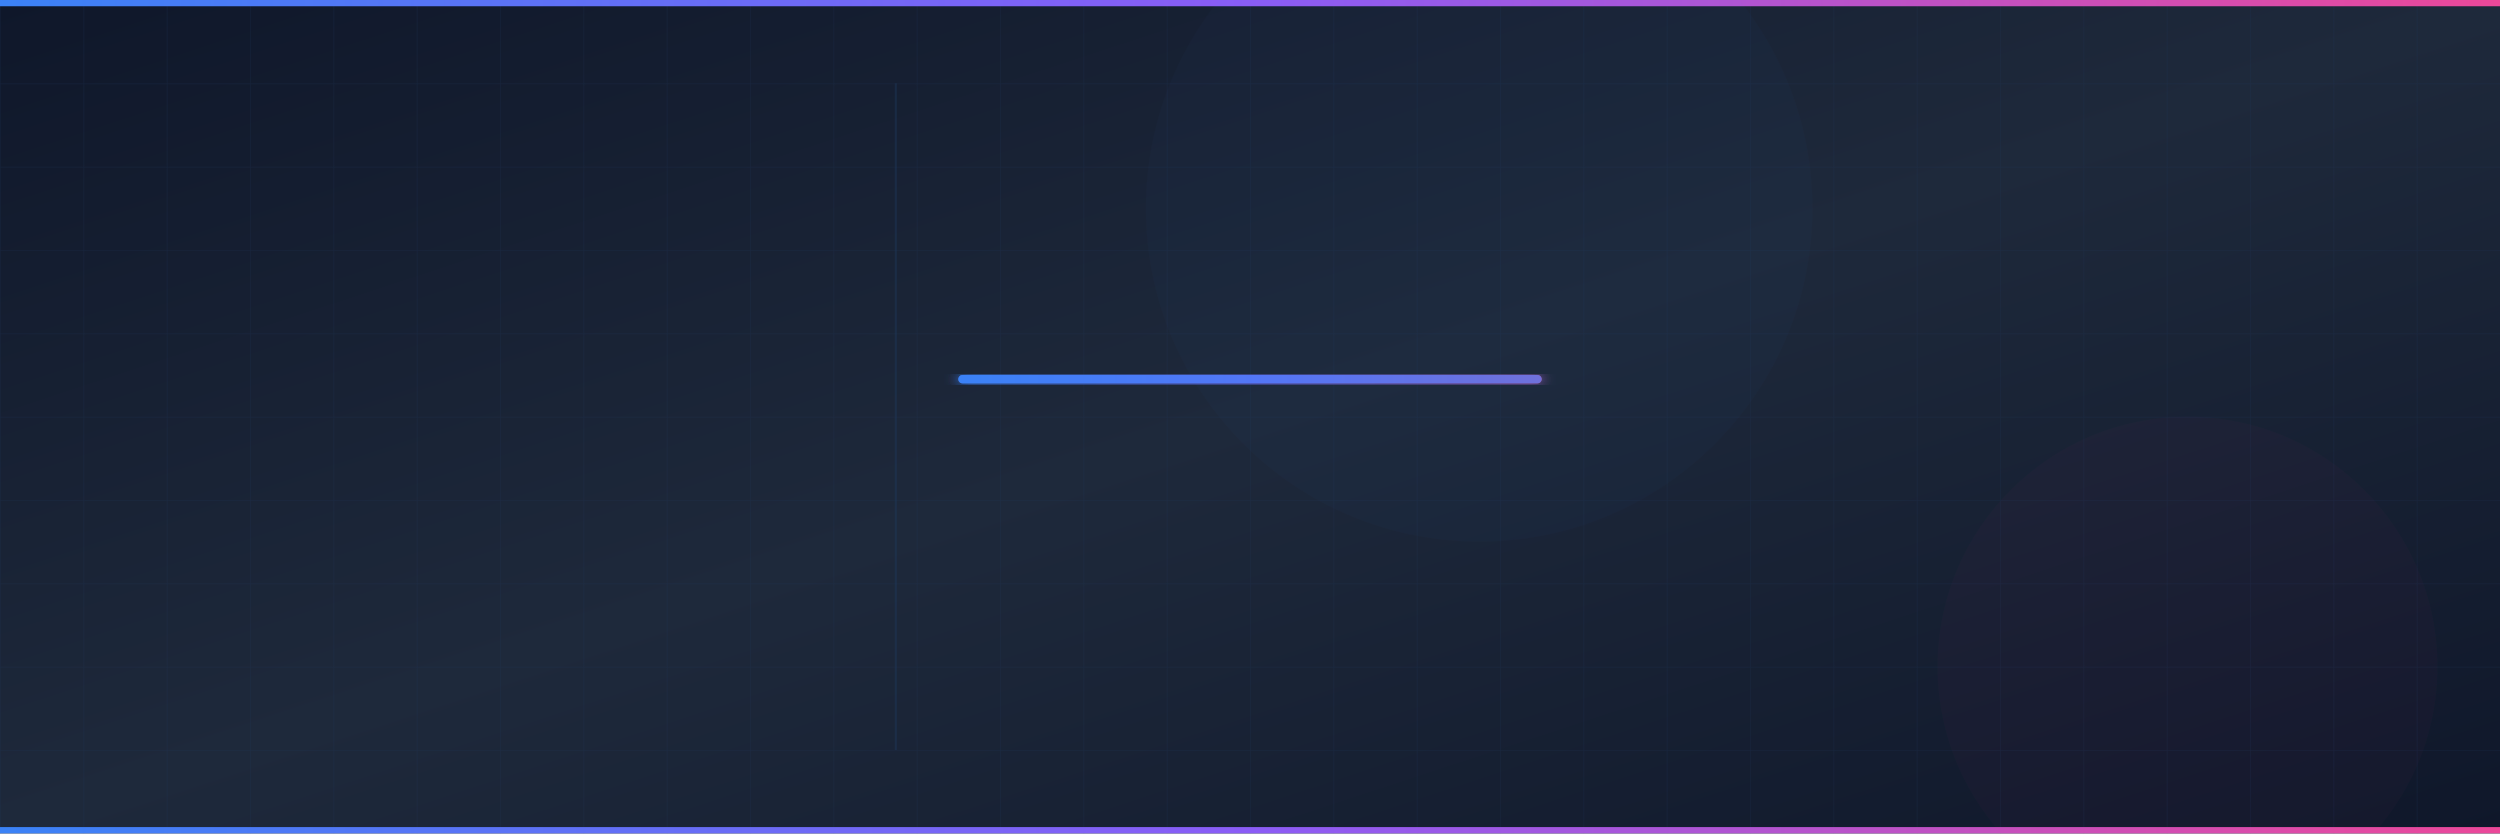
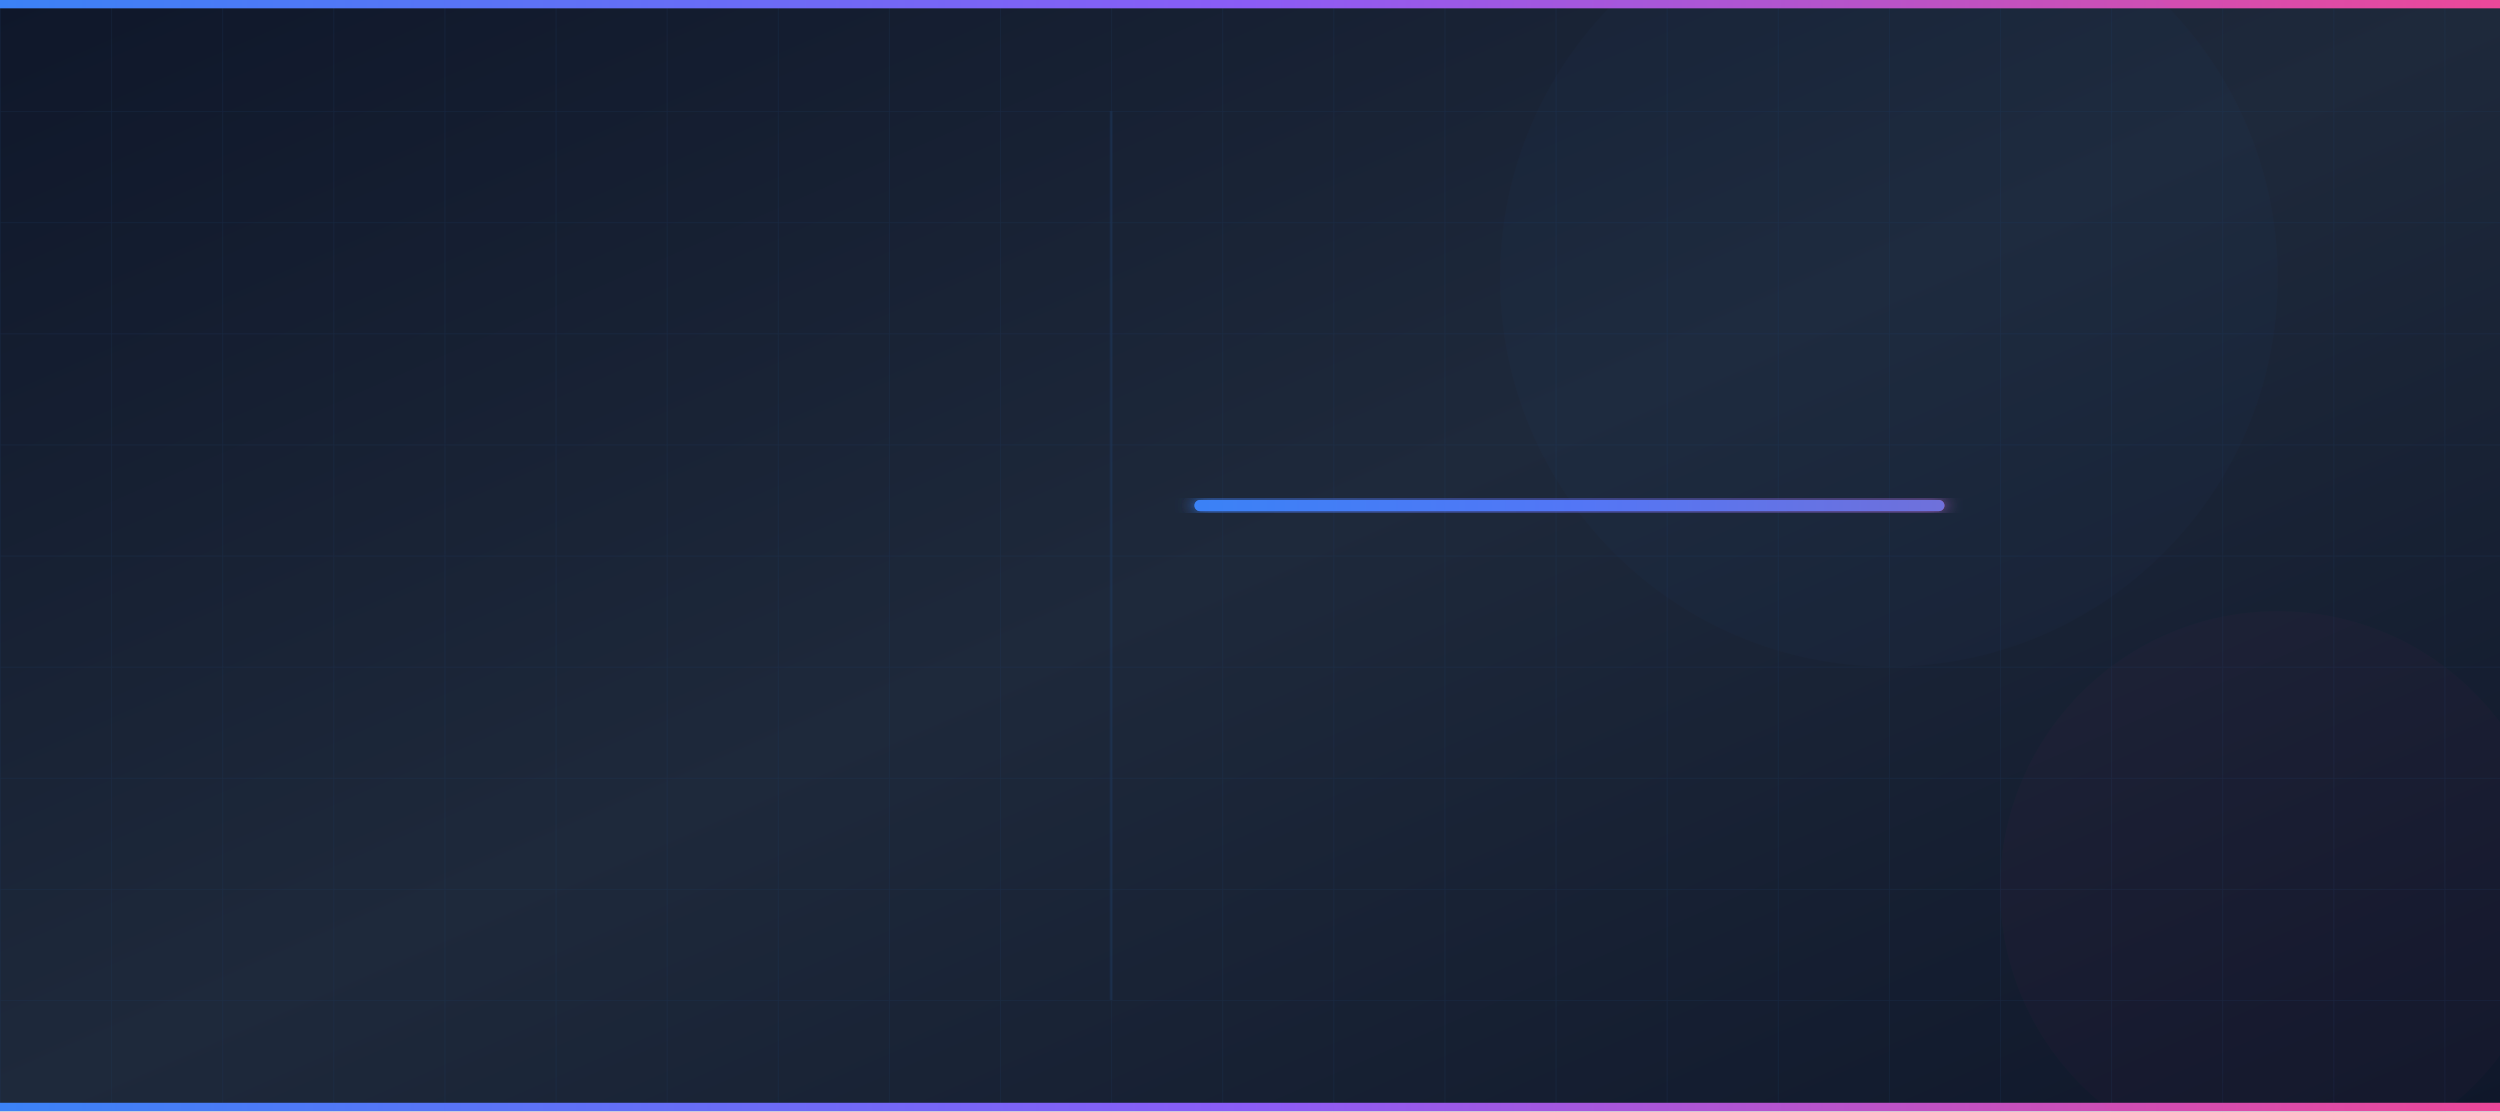
- <svg xmlns="http://www.w3.org/2000/svg" viewBox="0 0 1200 400" width="1200" height="400">
+ <svg xmlns="http://www.w3.org/2000/svg" viewBox="0 0 900 400" width="900" height="400">
  <defs>
    <linearGradient id="bg" x1="0%" y1="0%" x2="100%" y2="100%">
      <stop offset="0%" style="stop-color:#0f172a" />
      <stop offset="50%" style="stop-color:#1e293b" />
      <stop offset="100%" style="stop-color:#0f172a" />
    </linearGradient>
    <linearGradient id="shimmer" x1="0%" y1="0%" x2="100%" y2="0%" gradientUnits="userSpaceOnUse">
      <stop offset="0%" style="stop-color:#3b82f6">
        <animate attributeName="stop-color" values="#3b82f6;#ec4899;#8b5cf6;#3b82f6" dur="4s" repeatCount="indefinite" />
      </stop>
      <stop offset="50%" style="stop-color:#8b5cf6">
        <animate attributeName="stop-color" values="#8b5cf6;#3b82f6;#ec4899;#8b5cf6" dur="4s" repeatCount="indefinite" />
      </stop>
      <stop offset="100%" style="stop-color:#ec4899">
        <animate attributeName="stop-color" values="#ec4899;#8b5cf6;#3b82f6;#ec4899" dur="4s" repeatCount="indefinite" />
      </stop>
    </linearGradient>
    <linearGradient id="underlineShimmer" x1="-100%" y1="0%" x2="0%" y2="0%">
      <stop offset="0%" style="stop-color:#3b82f6" />
      <stop offset="40%" style="stop-color:#8b5cf6" />
      <stop offset="60%" style="stop-color:#ec4899" />
      <stop offset="100%" style="stop-color:#3b82f6" />
      <animate attributeName="x1" values="-100%;100%" dur="3s" repeatCount="indefinite" />
      <animate attributeName="x2" values="0%;200%" dur="3s" repeatCount="indefinite" />
    </linearGradient>
    <linearGradient id="accent" x1="0%" y1="0%" x2="100%" y2="0%">
      <stop offset="0%" style="stop-color:#3b82f6" />
      <stop offset="50%" style="stop-color:#8b5cf6" />
      <stop offset="100%" style="stop-color:#ec4899" />
    </linearGradient>
    <filter id="glow">
      <feGaussianBlur stdDeviation="3" result="blur" />
      <feMerge>
        <feMergeNode in="blur" />
        <feMergeNode in="SourceGraphic" />
      </feMerge>
    </filter>
    <filter id="glowSoft">
      <feGaussianBlur stdDeviation="5" result="blur" />
      <feMerge>
        <feMergeNode in="blur" />
        <feMergeNode in="SourceGraphic" />
      </feMerge>
    </filter>
    <pattern id="grid" width="40" height="40" patternUnits="userSpaceOnUse">
      <path d="M 40 0 L 0 0 0 40" fill="none" stroke="#1e3a5f" stroke-width="0.5" opacity="0.3" />
    </pattern>
    <polygon id="hex" points="20,0 38.66,10 38.66,30 20,40 1.34,30 1.34,10" fill="none" />
  </defs>
-   <rect width="1200" height="400" fill="url(#bg)" />
-   <rect width="1200" height="400" fill="url(#grid)" />
-   <rect x="0" y="0" width="1200" height="3" fill="url(#shimmer)" />
-   <rect x="0" y="397" width="1200" height="3" fill="url(#shimmer)" />
-   <g opacity="0">
-     <animate attributeName="opacity" from="0" to="0.07" dur="1.5s" begin="2.8s" fill="freeze" />
-     <line x1="790" y1="68" x2="890" y2="44" stroke="#3b82f6" stroke-width="1" />
-     <line x1="890" y1="44" x2="985" y2="80" stroke="#60a5fa" stroke-width="1" />
-     <line x1="985" y1="80" x2="1075" y2="52" stroke="#3b82f6" stroke-width="1" />
-     <line x1="1075" y1="52" x2="1148" y2="118" stroke="#8b5cf6" stroke-width="1" />
-     <line x1="1148" y1="118" x2="1130" y2="228" stroke="#8b5cf6" stroke-width="1" />
-     <line x1="1130" y1="228" x2="1078" y2="322" stroke="#ec4899" stroke-width="1" />
-     <line x1="1078" y1="322" x2="968" y2="348" stroke="#ec4899" stroke-width="1" />
-     <line x1="968" y1="348" x2="848" y2="302" stroke="#a78bfa" stroke-width="1" />
-     <line x1="848" y1="302" x2="790" y2="192" stroke="#3b82f6" stroke-width="1" />
-     <line x1="790" y1="192" x2="790" y2="68" stroke="#3b82f6" stroke-width="1" />
-     <line x1="908" y1="178" x2="790" y2="192" stroke="#60a5fa" stroke-width="1" />
-     <line x1="908" y1="178" x2="985" y2="80" stroke="#60a5fa" stroke-width="1" />
-     <line x1="908" y1="178" x2="1012" y2="202" stroke="#8b5cf6" stroke-width="1" />
-     <line x1="908" y1="178" x2="848" y2="302" stroke="#a78bfa" stroke-width="1" />
-     <line x1="1012" y1="202" x2="1148" y2="118" stroke="#8b5cf6" stroke-width="1" />
-     <line x1="1012" y1="202" x2="1078" y2="322" stroke="#ec4899" stroke-width="1" />
-     <line x1="890" y1="44" x2="908" y2="178" stroke="#60a5fa" stroke-width="0.8" stroke-dasharray="3,4" />
-     <line x1="1075" y1="52" x2="1012" y2="202" stroke="#8b5cf6" stroke-width="0.8" stroke-dasharray="3,4" />
-     <line x1="968" y1="348" x2="1012" y2="202" stroke="#a78bfa" stroke-width="0.8" stroke-dasharray="3,4" />
-     <circle cx="790" cy="68" r="5" fill="#3b82f6" />
-     <circle cx="890" cy="44" r="5" fill="#3b82f6" />
-     <circle cx="985" cy="80" r="4" fill="#60a5fa" />
-     <circle cx="1075" cy="52" r="5" fill="#3b82f6" />
-     <circle cx="1148" cy="118" r="4" fill="#8b5cf6" />
-     <circle cx="1130" cy="228" r="5" fill="#8b5cf6" />
-     <circle cx="1078" cy="322" r="4" fill="#ec4899" />
-     <circle cx="968" cy="348" r="5" fill="#ec4899" />
-     <circle cx="848" cy="302" r="4" fill="#a78bfa" />
-     <circle cx="790" cy="192" r="5" fill="#3b82f6" />
-     <circle cx="908" cy="178" r="7" fill="#22c55e" />
-     <circle cx="1012" cy="202" r="5" fill="#8b5cf6" />
-   </g>
-   <g opacity="0">
-     <animate attributeName="opacity" from="0" to="0.18" dur="1s" begin="3.5s" fill="freeze" />
-     <circle r="2" fill="#60a5fa" filter="url(#glow)">
-       <animateMotion dur="6s" repeatCount="indefinite" path="M890,44 L908,178 L848,302" />
-       <animate attributeName="opacity" values="0.6;0.1;0.6" dur="6s" repeatCount="indefinite" />
-     </circle>
-     <circle r="1.5" fill="#8b5cf6" filter="url(#glow)">
-       <animateMotion dur="7s" repeatCount="indefinite" path="M1075,52 L1012,202 L968,348" />
-       <animate attributeName="opacity" values="0.5;0.1;0.5" dur="7s" repeatCount="indefinite" />
-     </circle>
-     <circle r="1.5" fill="#ec4899" filter="url(#glow)">
-       <animateMotion dur="5s" repeatCount="indefinite" path="M1130,228 L1012,202 L790,192" />
-       <animate attributeName="opacity" values="0.5;0.1;0.5" dur="5s" repeatCount="indefinite" />
-     </circle>
-   </g>
+   <rect width="900" height="400" fill="url(#bg)" />
+   <rect width="900" height="400" fill="url(#grid)" />
+   <rect x="0" y="0" width="900" height="3" fill="url(#shimmer)" />
+   <rect x="0" y="397" width="900" height="3" fill="url(#shimmer)" />
  <g opacity="0">
    <animate attributeName="opacity" from="0" to="0.3" dur="0.8s" begin="1.0s" fill="freeze" />
    <line x1="75" y1="60" x2="120" y2="95" stroke="#3b82f6" stroke-width="1" />
    <line x1="75" y1="60" x2="205" y2="75" stroke="#3b82f6" stroke-width="1" stroke-dasharray="4,3" />
    <line x1="120" y1="95" x2="205" y2="75" stroke="#3b82f6" stroke-width="1" />
    <line x1="120" y1="95" x2="175" y2="160" stroke="#3b82f6" stroke-width="1" />
    <line x1="205" y1="75" x2="175" y2="160" stroke="#3b82f6" stroke-width="1" />
    <line x1="205" y1="75" x2="250" y2="135" stroke="#3b82f6" stroke-width="1" />
    <line x1="175" y1="160" x2="250" y2="135" stroke="#3b82f6" stroke-width="1" />
    <line x1="175" y1="160" x2="290" y2="195" stroke="#60a5fa" stroke-width="1" stroke-dasharray="4,3" />
    <line x1="120" y1="95" x2="290" y2="195" stroke="#60a5fa" stroke-width="1" stroke-dasharray="4,3" />
    <line x1="250" y1="135" x2="290" y2="195" stroke="#60a5fa" stroke-width="1.2" stroke-dasharray="4,3" />
    <line x1="290" y1="195" x2="165" y2="265" stroke="#8b5cf6" stroke-width="1" stroke-dasharray="4,3" />
    <line x1="290" y1="195" x2="95" y2="230" stroke="#8b5cf6" stroke-width="1" stroke-dasharray="4,3" />
    <line x1="290" y1="195" x2="240" y2="240" stroke="#8b5cf6" stroke-width="1" stroke-dasharray="4,3" />
    <line x1="95" y1="230" x2="165" y2="265" stroke="#8b5cf6" stroke-width="1" />
    <line x1="165" y1="265" x2="240" y2="240" stroke="#8b5cf6" stroke-width="1" />
    <line x1="95" y1="230" x2="240" y2="240" stroke="#8b5cf6" stroke-width="0.8" stroke-dasharray="3,4" />
    <line x1="95" y1="230" x2="65" y2="330" stroke="#a78bfa" stroke-width="1" stroke-dasharray="4,3" />
    <line x1="165" y1="265" x2="155" y2="340" stroke="#a78bfa" stroke-width="1" stroke-dasharray="4,3" />
    <line x1="165" y1="265" x2="250" y2="330" stroke="#a78bfa" stroke-width="1" stroke-dasharray="4,3" />
    <line x1="240" y1="240" x2="320" y2="330" stroke="#a78bfa" stroke-width="1" stroke-dasharray="4,3" />
    <line x1="65" y1="330" x2="155" y2="340" stroke="#ec4899" stroke-width="1" />
    <line x1="155" y1="340" x2="250" y2="330" stroke="#ec4899" stroke-width="1" />
    <line x1="250" y1="330" x2="320" y2="330" stroke="#ec4899" stroke-width="1" />
    <line x1="155" y1="340" x2="320" y2="330" stroke="#ec4899" stroke-width="0.8" stroke-dasharray="3,4" />
    <line x1="40" y1="375" x2="360" y2="375" stroke="#a855f7" stroke-width="1.5" opacity="0.5" stroke-dasharray="2,4" />
    <line x1="65" y1="330" x2="65" y2="375" stroke="#a855f7" stroke-width="0.8" opacity="0.4" />
    <line x1="155" y1="340" x2="155" y2="375" stroke="#a855f7" stroke-width="0.8" opacity="0.4" />
    <line x1="250" y1="330" x2="250" y2="375" stroke="#a855f7" stroke-width="0.8" opacity="0.4" />
    <line x1="320" y1="330" x2="320" y2="375" stroke="#a855f7" stroke-width="0.8" opacity="0.4" />
    <line x1="290" y1="195" x2="290" y2="375" stroke="#a855f7" stroke-width="0.6" opacity="0.2" stroke-dasharray="2,6" />
  </g>
  <g opacity="0">
    <animate attributeName="opacity" from="0" to="1" dur="0.5s" begin="2.0s" fill="freeze" />
    <circle r="1.5" fill="#60a5fa" filter="url(#glow)">
      <animateMotion dur="2s" repeatCount="indefinite" path="M75,60 L120,95" />
      <animate attributeName="opacity" values="0.7;0.2;0.7" dur="2s" repeatCount="indefinite" />
    </circle>
    <circle r="2" fill="#60a5fa" filter="url(#glow)">
      <animateMotion dur="2.5s" repeatCount="indefinite" path="M175,160 L290,195" />
      <animate attributeName="opacity" values="0.8;0.2;0.8" dur="2.5s" repeatCount="indefinite" />
    </circle>
    <circle r="2" fill="#60a5fa" filter="url(#glow)">
      <animateMotion dur="3s" repeatCount="indefinite" path="M120,95 L290,195" />
      <animate attributeName="opacity" values="0.6;0.2;0.6" dur="3s" repeatCount="indefinite" />
    </circle>
    <circle r="1.5" fill="#60a5fa" filter="url(#glow)">
      <animateMotion dur="2.2s" repeatCount="indefinite" path="M250,135 L290,195" />
      <animate attributeName="opacity" values="0.7;0.1;0.7" dur="2.2s" repeatCount="indefinite" />
    </circle>
    <circle r="2" fill="#a78bfa" filter="url(#glow)">
      <animateMotion dur="2s" repeatCount="indefinite" path="M290,195 L165,265" />
      <animate attributeName="opacity" values="0.8;0.2;0.8" dur="2s" repeatCount="indefinite" />
    </circle>
    <circle r="2" fill="#a78bfa" filter="url(#glow)">
      <animateMotion dur="2.8s" repeatCount="indefinite" path="M290,195 L95,230" />
      <animate attributeName="opacity" values="0.6;0.2;0.6" dur="2.8s" repeatCount="indefinite" />
    </circle>
    <circle r="1.5" fill="#a78bfa" filter="url(#glow)">
      <animateMotion dur="2.4s" repeatCount="indefinite" path="M290,195 L240,240" />
      <animate attributeName="opacity" values="0.7;0.1;0.7" dur="2.4s" repeatCount="indefinite" />
    </circle>
    <circle r="2" fill="#f472b6" filter="url(#glow)">
      <animateMotion dur="2.2s" repeatCount="indefinite" path="M165,265 L250,330" />
      <animate attributeName="opacity" values="0.8;0.2;0.8" dur="2.2s" repeatCount="indefinite" />
    </circle>
    <circle r="2" fill="#f472b6" filter="url(#glow)">
      <animateMotion dur="2.6s" repeatCount="indefinite" path="M95,230 L65,330" />
      <animate attributeName="opacity" values="0.6;0.2;0.6" dur="2.6s" repeatCount="indefinite" />
    </circle>
    <circle r="1.5" fill="#f472b6" filter="url(#glow)">
      <animateMotion dur="2s" repeatCount="indefinite" path="M240,240 L320,330" />
      <animate attributeName="opacity" values="0.7;0.1;0.7" dur="2s" repeatCount="indefinite" />
    </circle>
    <circle r="1.5" fill="#c084fc" filter="url(#glow)">
      <animateMotion dur="3s" repeatCount="indefinite" path="M40,375 L360,375" />
      <animate attributeName="opacity" values="0;0.7;0.7;0" dur="3s" repeatCount="indefinite" />
    </circle>
    <circle r="1.5" fill="#c084fc" filter="url(#glow)">
      <animateMotion dur="3.5s" repeatCount="indefinite" path="M360,375 L40,375" />
      <animate attributeName="opacity" values="0;0.5;0.5;0" dur="3.5s" repeatCount="indefinite" />
    </circle>
    <circle r="1" fill="#d946ef" filter="url(#glow)">
      <animateMotion dur="4s" repeatCount="indefinite" begin="1s" path="M40,375 L360,375" />
      <animate attributeName="opacity" values="0;0.5;0.5;0" dur="4s" repeatCount="indefinite" />
    </circle>
  </g>
  <g opacity="0">
    <animate attributeName="opacity" from="0" to="1" dur="0.5s" begin="0.7s" fill="freeze" />
    <g transform="translate(55,40)">
      <use href="#hex" fill="#3b82f6" fill-opacity="0.1" stroke="#3b82f6" stroke-width="1.2" stroke-opacity="0.6" />
      <circle cx="20" cy="20" r="3" fill="#3b82f6" filter="url(#glow)">
        <animate attributeName="r" values="2.5;4;2.5" dur="4s" repeatCount="indefinite" />
      </circle>
      <text x="20" y="52" font-family="'Segoe UI',Arial,sans-serif" font-size="8" fill="#60a5fa" text-anchor="middle" font-weight="600">Session</text>
    </g>
  </g>
  <g opacity="0">
    <animate attributeName="opacity" from="0" to="1" dur="0.5s" begin="0.8s" fill="freeze" />
    <g transform="translate(100,75)">
      <use href="#hex" fill="#3b82f6" fill-opacity="0.1" stroke="#3b82f6" stroke-width="1.2" stroke-opacity="0.6" />
      <circle cx="20" cy="20" r="3" fill="#3b82f6" filter="url(#glow)">
        <animate attributeName="r" values="2.5;4;2.5" dur="3s" repeatCount="indefinite" />
      </circle>
      <text x="20" y="52" font-family="'Segoe UI',Arial,sans-serif" font-size="8" fill="#60a5fa" text-anchor="middle" font-weight="600">Auth</text>
    </g>
  </g>
  <g opacity="0">
    <animate attributeName="opacity" from="0" to="1" dur="0.5s" begin="0.9s" fill="freeze" />
    <g transform="translate(185,55)">
      <use href="#hex" fill="#3b82f6" fill-opacity="0.1" stroke="#3b82f6" stroke-width="1.2" stroke-opacity="0.6" />
      <circle cx="20" cy="20" r="3" fill="#3b82f6" filter="url(#glow)">
        <animate attributeName="r" values="2.5;4;2.5" dur="3.5s" repeatCount="indefinite" />
      </circle>
      <text x="20" y="52" font-family="'Segoe UI',Arial,sans-serif" font-size="8" fill="#60a5fa" text-anchor="middle" font-weight="600">Config</text>
    </g>
  </g>
  <g opacity="0">
    <animate attributeName="opacity" from="0" to="1" dur="0.5s" begin="1.0s" fill="freeze" />
    <g transform="translate(155,140)">
      <use href="#hex" fill="#3b82f6" fill-opacity="0.1" stroke="#3b82f6" stroke-width="1.2" stroke-opacity="0.6" />
      <circle cx="20" cy="20" r="3" fill="#3b82f6" filter="url(#glow)">
        <animate attributeName="r" values="2.5;4;2.5" dur="2.8s" repeatCount="indefinite" />
      </circle>
      <text x="20" y="52" font-family="'Segoe UI',Arial,sans-serif" font-size="8" fill="#60a5fa" text-anchor="middle" font-weight="600">OTel</text>
    </g>
  </g>
  <g opacity="0">
    <animate attributeName="opacity" from="0" to="1" dur="0.5s" begin="1.05s" fill="freeze" />
    <g transform="translate(230,115)">
      <use href="#hex" fill="#3b82f6" fill-opacity="0.1" stroke="#3b82f6" stroke-width="1.2" stroke-opacity="0.6" />
      <circle cx="20" cy="20" r="3" fill="#3b82f6" filter="url(#glow)">
        <animate attributeName="r" values="2.5;4;2.5" dur="3.3s" repeatCount="indefinite" />
      </circle>
      <text x="20" y="52" font-family="'Segoe UI',Arial,sans-serif" font-size="8" fill="#60a5fa" text-anchor="middle" font-weight="600">API Reg</text>
    </g>
  </g>
  <g opacity="0">
    <animate attributeName="opacity" from="0" to="1" dur="0.6s" begin="1.1s" fill="freeze" />
    <g transform="translate(265,170)">
      <polygon points="25,0 48.3,12.5 48.3,37.5 25,50 1.7,37.5 1.7,12.5" fill="#22c55e" fill-opacity="0.08" stroke="#22c55e" stroke-width="1.5" stroke-opacity="0.5" />
      <polygon points="25,0 48.3,12.5 48.3,37.5 25,50 1.7,37.5 1.7,12.5" fill="none" stroke="#22c55e" stroke-width="0.8" opacity="0">
        <animate attributeName="opacity" values="0.4;0" dur="2s" repeatCount="indefinite" />
        <animateTransform attributeName="transform" type="scale" values="1;1.2" dur="2s" repeatCount="indefinite" additive="sum" origin="25 25" />
      </polygon>
      <circle cx="25" cy="25" r="4" fill="#22c55e" filter="url(#glow)">
        <animate attributeName="r" values="3;5;3" dur="2s" repeatCount="indefinite" />
      </circle>
      <text x="25" y="62" font-family="'Segoe UI',Arial,sans-serif" font-size="8" fill="#4ade80" text-anchor="middle" font-weight="700">Gateway</text>
    </g>
  </g>
  <g opacity="0">
    <animate attributeName="opacity" from="0" to="1" dur="0.5s" begin="1.3s" fill="freeze" />
    <g transform="translate(75,210)">
      <use href="#hex" fill="#8b5cf6" fill-opacity="0.1" stroke="#8b5cf6" stroke-width="1.2" stroke-opacity="0.6" />
      <circle cx="20" cy="20" r="3" fill="#8b5cf6" filter="url(#glow)">
        <animate attributeName="r" values="2.5;4;2.5" dur="3.2s" repeatCount="indefinite" />
      </circle>
      <text x="20" y="52" font-family="'Segoe UI',Arial,sans-serif" font-size="8" fill="#a78bfa" text-anchor="middle" font-weight="600">Acctg</text>
    </g>
  </g>
  <g opacity="0">
    <animate attributeName="opacity" from="0" to="1" dur="0.5s" begin="1.4s" fill="freeze" />
    <g transform="translate(145,245)">
      <use href="#hex" fill="#8b5cf6" fill-opacity="0.1" stroke="#8b5cf6" stroke-width="1.2" stroke-opacity="0.6" />
      <circle cx="20" cy="20" r="3" fill="#8b5cf6" filter="url(#glow)">
        <animate attributeName="r" values="2.5;4;2.5" dur="2.6s" repeatCount="indefinite" />
      </circle>
      <text x="20" y="52" font-family="'Segoe UI',Arial,sans-serif" font-size="8" fill="#a78bfa" text-anchor="middle" font-weight="600">FA</text>
    </g>
  </g>
  <g opacity="0">
    <animate attributeName="opacity" from="0" to="1" dur="0.5s" begin="1.45s" fill="freeze" />
    <g transform="translate(220,220)">
      <use href="#hex" fill="#8b5cf6" fill-opacity="0.1" stroke="#8b5cf6" stroke-width="1.2" stroke-opacity="0.6" />
      <circle cx="20" cy="20" r="3" fill="#8b5cf6" filter="url(#glow)">
        <animate attributeName="r" values="2.5;4;2.5" dur="3.7s" repeatCount="indefinite" />
      </circle>
      <text x="20" y="52" font-family="'Segoe UI',Arial,sans-serif" font-size="8" fill="#a78bfa" text-anchor="middle" font-weight="600">Workflow</text>
    </g>
  </g>
  <g opacity="0">
    <animate attributeName="opacity" from="0" to="1" dur="0.5s" begin="1.6s" fill="freeze" />
    <g transform="translate(45,310)">
      <use href="#hex" fill="#ec4899" fill-opacity="0.1" stroke="#ec4899" stroke-width="1.2" stroke-opacity="0.6" />
      <circle cx="20" cy="20" r="3" fill="#ec4899" filter="url(#glow)">
        <animate attributeName="r" values="2.5;4;2.5" dur="2.4s" repeatCount="indefinite" />
      </circle>
      <text x="20" y="52" font-family="'Segoe UI',Arial,sans-serif" font-size="8" fill="#f472b6" text-anchor="middle" font-weight="600">Order</text>
    </g>
  </g>
  <g opacity="0">
    <animate attributeName="opacity" from="0" to="1" dur="0.5s" begin="1.7s" fill="freeze" />
    <g transform="translate(135,320)">
      <use href="#hex" fill="#ec4899" fill-opacity="0.1" stroke="#ec4899" stroke-width="1.2" stroke-opacity="0.6" />
      <circle cx="20" cy="20" r="3" fill="#ec4899" filter="url(#glow)">
        <animate attributeName="r" values="2.5;4;2.5" dur="3.1s" repeatCount="indefinite" />
      </circle>
      <text x="20" y="52" font-family="'Segoe UI',Arial,sans-serif" font-size="8" fill="#f472b6" text-anchor="middle" font-weight="600">Payment</text>
    </g>
  </g>
  <g opacity="0">
    <animate attributeName="opacity" from="0" to="1" dur="0.5s" begin="1.8s" fill="freeze" />
    <g transform="translate(230,310)">
      <use href="#hex" fill="#ec4899" fill-opacity="0.1" stroke="#ec4899" stroke-width="1.2" stroke-opacity="0.6" />
      <circle cx="20" cy="20" r="3" fill="#ec4899" filter="url(#glow)">
        <animate attributeName="r" values="2.5;4;2.5" dur="2.9s" repeatCount="indefinite" />
      </circle>
      <text x="20" y="52" font-family="'Segoe UI',Arial,sans-serif" font-size="8" fill="#f472b6" text-anchor="middle" font-weight="600">Inventory</text>
    </g>
  </g>
  <g opacity="0">
    <animate attributeName="opacity" from="0" to="1" dur="0.5s" begin="1.9s" fill="freeze" />
    <g transform="translate(300,310)">
      <use href="#hex" fill="#ec4899" fill-opacity="0.1" stroke="#ec4899" stroke-width="1.2" stroke-opacity="0.6" />
      <circle cx="20" cy="20" r="3" fill="#ec4899" filter="url(#glow)">
        <animate attributeName="r" values="2.5;4;2.5" dur="3.5s" repeatCount="indefinite" />
      </circle>
      <text x="20" y="52" font-family="'Segoe UI',Arial,sans-serif" font-size="8" fill="#f472b6" text-anchor="middle" font-weight="600">Notify</text>
    </g>
  </g>
  <g opacity="0">
    <animate attributeName="opacity" from="0" to="0.6" dur="0.5s" begin="2.0s" fill="freeze" />
-     <text x="370" y="379" font-family="'Segoe UI',Arial,sans-serif" font-size="8" fill="#c084fc" font-weight="600">Kafka Event Bus</text>
+     <text x="200" y="392" font-family="'Segoe UI',Arial,sans-serif" font-size="8" fill="#c084fc" font-weight="600" text-anchor="middle">Kafka Event Bus</text>
  </g>
  <g opacity="0">
    <animate attributeName="opacity" from="0" to="1" dur="0.5s" begin="2.2s" fill="freeze" />
    <rect x="12" y="42" width="8" height="148" rx="4" fill="#3b82f6" opacity="0.3" />
    <text x="16" y="125" font-family="'Segoe UI',Arial,sans-serif" font-size="9" fill="#60a5fa" font-weight="600" writing-mode="tb" text-anchor="middle" letter-spacing="2">SYSTEM</text>
    <rect x="12" y="206" width="8" height="80" rx="4" fill="#8b5cf6" opacity="0.3" />
    <text x="16" y="252" font-family="'Segoe UI',Arial,sans-serif" font-size="9" fill="#a78bfa" font-weight="600" writing-mode="tb" text-anchor="middle" letter-spacing="2">BUSINESS</text>
    <rect x="12" y="308" width="8" height="72" rx="4" fill="#ec4899" opacity="0.3" />
    <text x="16" y="350" font-family="'Segoe UI',Arial,sans-serif" font-size="9" fill="#f472b6" font-weight="600" writing-mode="tb" text-anchor="middle" letter-spacing="2">SERVICE</text>
  </g>
-   <line x1="430" y1="40" x2="430" y2="360" stroke="#1e3a5f" stroke-width="1" opacity="0.4" />
-   <circle cx="710" cy="100" r="160" fill="#3b82f6" opacity="0.02">
-     <animate attributeName="r" values="160;180;160" dur="6s" repeatCount="indefinite" />
+   <line x1="400" y1="40" x2="400" y2="360" stroke="#1e3a5f" stroke-width="1" opacity="0.4" />
+   <circle cx="680" cy="100" r="140" fill="#3b82f6" opacity="0.02">
+     <animate attributeName="r" values="140;160;140" dur="6s" repeatCount="indefinite" />
    <animate attributeName="opacity" values="0.02;0.04;0.02" dur="6s" repeatCount="indefinite" />
  </circle>
-   <circle cx="1050" cy="320" r="120" fill="#ec4899" opacity="0.02">
-     <animate attributeName="r" values="120;135;120" dur="7s" repeatCount="indefinite" />
+   <circle cx="820" cy="320" r="100" fill="#ec4899" opacity="0.02">
+     <animate attributeName="r" values="100;115;100" dur="7s" repeatCount="indefinite" />
    <animate attributeName="opacity" values="0.02;0.04;0.02" dur="7s" repeatCount="indefinite" />
  </circle>
-   <circle cx="500" cy="60" r="1.5" fill="#3b82f6" opacity="0">
+   <circle cx="480" cy="60" r="1.5" fill="#3b82f6" opacity="0">
    <animate attributeName="cy" values="60;40;60" dur="5s" repeatCount="indefinite" />
    <animate attributeName="opacity" values="0;0.4;0" dur="5s" repeatCount="indefinite" />
  </circle>
-   <circle cx="900" cy="350" r="1" fill="#8b5cf6" opacity="0">
+   <circle cx="780" cy="350" r="1" fill="#8b5cf6" opacity="0">
    <animate attributeName="cy" values="350;335;350" dur="4s" repeatCount="indefinite" />
    <animate attributeName="opacity" values="0;0.3;0" dur="4s" repeatCount="indefinite" />
  </circle>
-   <circle cx="1100" cy="80" r="1.2" fill="#ec4899" opacity="0">
+   <circle cx="860" cy="80" r="1.2" fill="#ec4899" opacity="0">
    <animate attributeName="cy" values="80;65;80" dur="6s" repeatCount="indefinite" />
    <animate attributeName="opacity" values="0;0.3;0" dur="6s" repeatCount="indefinite" />
  </circle>
-   <circle cx="650" cy="370" r="1" fill="#60a5fa" opacity="0">
+   <circle cx="620" cy="370" r="1" fill="#60a5fa" opacity="0">
    <animate attributeName="cy" values="370;355;370" dur="5.5s" repeatCount="indefinite" />
    <animate attributeName="opacity" values="0;0.25;0" dur="5.5s" repeatCount="indefinite" />
  </circle>
-   <text x="460" y="165" font-family="'Segoe UI','Helvetica Neue',Arial,sans-serif" font-size="110" font-weight="800" fill="white" letter-spacing="-3" opacity="0">
+   <text x="430" y="165" font-family="'Segoe UI','Helvetica Neue',Arial,sans-serif" font-size="110" font-weight="800" fill="white" letter-spacing="-3" opacity="0">
    k1s0
    <animate attributeName="opacity" from="0" to="1" dur="0.8s" begin="0.2s" fill="freeze" />
  </text>
-   <rect x="460" y="180" width="280" height="4" rx="2" fill="url(#accent)" filter="url(#glow)" />
-   <rect x="460" y="180" width="280" height="4" rx="2" fill="url(#underlineShimmer)" filter="url(#glow)" opacity="0.7" />
-   <text x="460" y="225" font-family="'Segoe UI','Helvetica Neue',Arial,sans-serif" font-size="22" fill="#94a3b8" font-weight="400" letter-spacing="1" opacity="0">
+   <rect x="430" y="180" width="270" height="4" rx="2" fill="url(#accent)" filter="url(#glow)" />
+   <rect x="430" y="180" width="270" height="4" rx="2" fill="url(#underlineShimmer)" filter="url(#glow)" opacity="0.7" />
+   <text x="430" y="225" font-family="'Segoe UI','Helvetica Neue',Arial,sans-serif" font-size="22" fill="#94a3b8" font-weight="400" letter-spacing="1" opacity="0">
    CLIひとつで、構築から運用まで。
    <animate attributeName="opacity" from="0" to="1" dur="0.6s" begin="0.8s" fill="freeze" />
  </text>
-   <text x="460" y="260" font-family="'Segoe UI','Helvetica Neue',Arial,sans-serif" font-size="16" fill="#64748b" font-weight="400" letter-spacing="2" opacity="0">
+   <text x="430" y="260" font-family="'Segoe UI','Helvetica Neue',Arial,sans-serif" font-size="16" fill="#64748b" font-weight="400" letter-spacing="1" opacity="0">
    Enterprise Microservice Development Platform
    <animate attributeName="opacity" from="0" to="1" dur="0.6s" begin="1.0s" fill="freeze" />
  </text>
-   <g transform="translate(460, 290)">
+   <g transform="translate(430, 290)">
    <g opacity="0">
      <animate attributeName="opacity" from="0" to="1" dur="0.4s" begin="2.4s" fill="freeze" />
      <rect x="0" y="0" width="64" height="26" rx="13" fill="#f97316" opacity="0.15" stroke="#f97316" stroke-width="0.8" stroke-opacity="0.5" />
      <text x="32" y="17" font-family="'Segoe UI',Arial,sans-serif" font-size="11" fill="#fb923c" font-weight="600" text-anchor="middle">Rust</text>
    </g>
    <g opacity="0">
      <animate attributeName="opacity" from="0" to="1" dur="0.4s" begin="2.5s" fill="freeze" />
      <rect x="74" y="0" width="50" height="26" rx="13" fill="#06b6d4" opacity="0.15" stroke="#06b6d4" stroke-width="0.8" stroke-opacity="0.5" />
      <text x="99" y="17" font-family="'Segoe UI',Arial,sans-serif" font-size="11" fill="#22d3ee" font-weight="600" text-anchor="middle">Go</text>
    </g>
    <g opacity="0">
      <animate attributeName="opacity" from="0" to="1" dur="0.4s" begin="2.6s" fill="freeze" />
      <rect x="134" y="0" width="64" height="26" rx="13" fill="#38bdf8" opacity="0.15" stroke="#38bdf8" stroke-width="0.8" stroke-opacity="0.5" />
      <text x="166" y="17" font-family="'Segoe UI',Arial,sans-serif" font-size="11" fill="#38bdf8" font-weight="600" text-anchor="middle">React</text>
    </g>
    <g opacity="0">
      <animate attributeName="opacity" from="0" to="1" dur="0.4s" begin="2.7s" fill="freeze" />
      <rect x="208" y="0" width="68" height="26" rx="13" fill="#2563eb" opacity="0.15" stroke="#2563eb" stroke-width="0.8" stroke-opacity="0.5" />
      <text x="242" y="17" font-family="'Segoe UI',Arial,sans-serif" font-size="11" fill="#60a5fa" font-weight="600" text-anchor="middle">Flutter</text>
    </g>
  </g>
-   <g transform="translate(460, 326)">
+   <g transform="translate(430, 326)">
    <g opacity="0">
      <animate attributeName="opacity" from="0" to="1" dur="0.4s" begin="2.8s" fill="freeze" />
      <rect x="0" y="0" width="40" height="26" rx="13" fill="#3b82f6" opacity="0.15" stroke="#3b82f6" stroke-width="0.8" stroke-opacity="0.5" />
      <text x="20" y="17" font-family="'Segoe UI',Arial,sans-serif" font-size="11" fill="#60a5fa" font-weight="600" text-anchor="middle">K8s</text>
    </g>
    <g opacity="0">
      <animate attributeName="opacity" from="0" to="1" dur="0.4s" begin="2.9s" fill="freeze" />
      <rect x="50" y="0" width="56" height="26" rx="13" fill="#22c55e" opacity="0.15" stroke="#22c55e" stroke-width="0.8" stroke-opacity="0.5" />
      <text x="78" y="17" font-family="'Segoe UI',Arial,sans-serif" font-size="11" fill="#4ade80" font-weight="600" text-anchor="middle">gRPC</text>
    </g>
    <g opacity="0">
      <animate attributeName="opacity" from="0" to="1" dur="0.4s" begin="3.0s" fill="freeze" />
      <rect x="116" y="0" width="60" height="26" rx="13" fill="#a855f7" opacity="0.15" stroke="#a855f7" stroke-width="0.8" stroke-opacity="0.5" />
      <text x="146" y="17" font-family="'Segoe UI',Arial,sans-serif" font-size="11" fill="#c084fc" font-weight="600" text-anchor="middle">Kafka</text>
    </g>
    <g opacity="0">
      <animate attributeName="opacity" from="0" to="1" dur="0.4s" begin="3.1s" fill="freeze" />
      <rect x="186" y="0" width="54" height="26" rx="13" fill="#818cf8" opacity="0.15" stroke="#818cf8" stroke-width="0.8" stroke-opacity="0.5" />
      <text x="213" y="17" font-family="'Segoe UI',Arial,sans-serif" font-size="11" fill="#a5b4fc" font-weight="600" text-anchor="middle">OTel</text>
    </g>
    <g opacity="0">
      <animate attributeName="opacity" from="0" to="1" dur="0.4s" begin="3.2s" fill="freeze" />
      <rect x="250" y="0" width="52" height="26" rx="13" fill="#f43f5e" opacity="0.15" stroke="#f43f5e" stroke-width="0.8" stroke-opacity="0.5" />
      <text x="276" y="17" font-family="'Segoe UI',Arial,sans-serif" font-size="11" fill="#fb7185" font-weight="600" text-anchor="middle">Istio</text>
    </g>
  </g>
-   <g transform="translate(1050, 50)" opacity="0">
-     <animate attributeName="opacity" from="0" to="0.7" dur="0.5s" begin="2.5s" fill="freeze" />
-     <circle cx="0" cy="0" r="4" fill="#3b82f6" />
-     <text x="12" y="4" font-family="'Segoe UI',Arial,sans-serif" font-size="10" fill="#475569">System</text>
-     <circle cx="0" cy="18" r="4" fill="#8b5cf6" />
-     <text x="12" y="22" font-family="'Segoe UI',Arial,sans-serif" font-size="10" fill="#475569">Business</text>
-     <circle cx="0" cy="36" r="4" fill="#ec4899" />
-     <text x="12" y="40" font-family="'Segoe UI',Arial,sans-serif" font-size="10" fill="#475569">Service</text>
-     <polygon points="82,0 86,-3 86,3" fill="#22c55e" />
-     <text x="92" y="4" font-family="'Segoe UI',Arial,sans-serif" font-size="10" fill="#475569">Gateway</text>
-   </g>
</svg>
